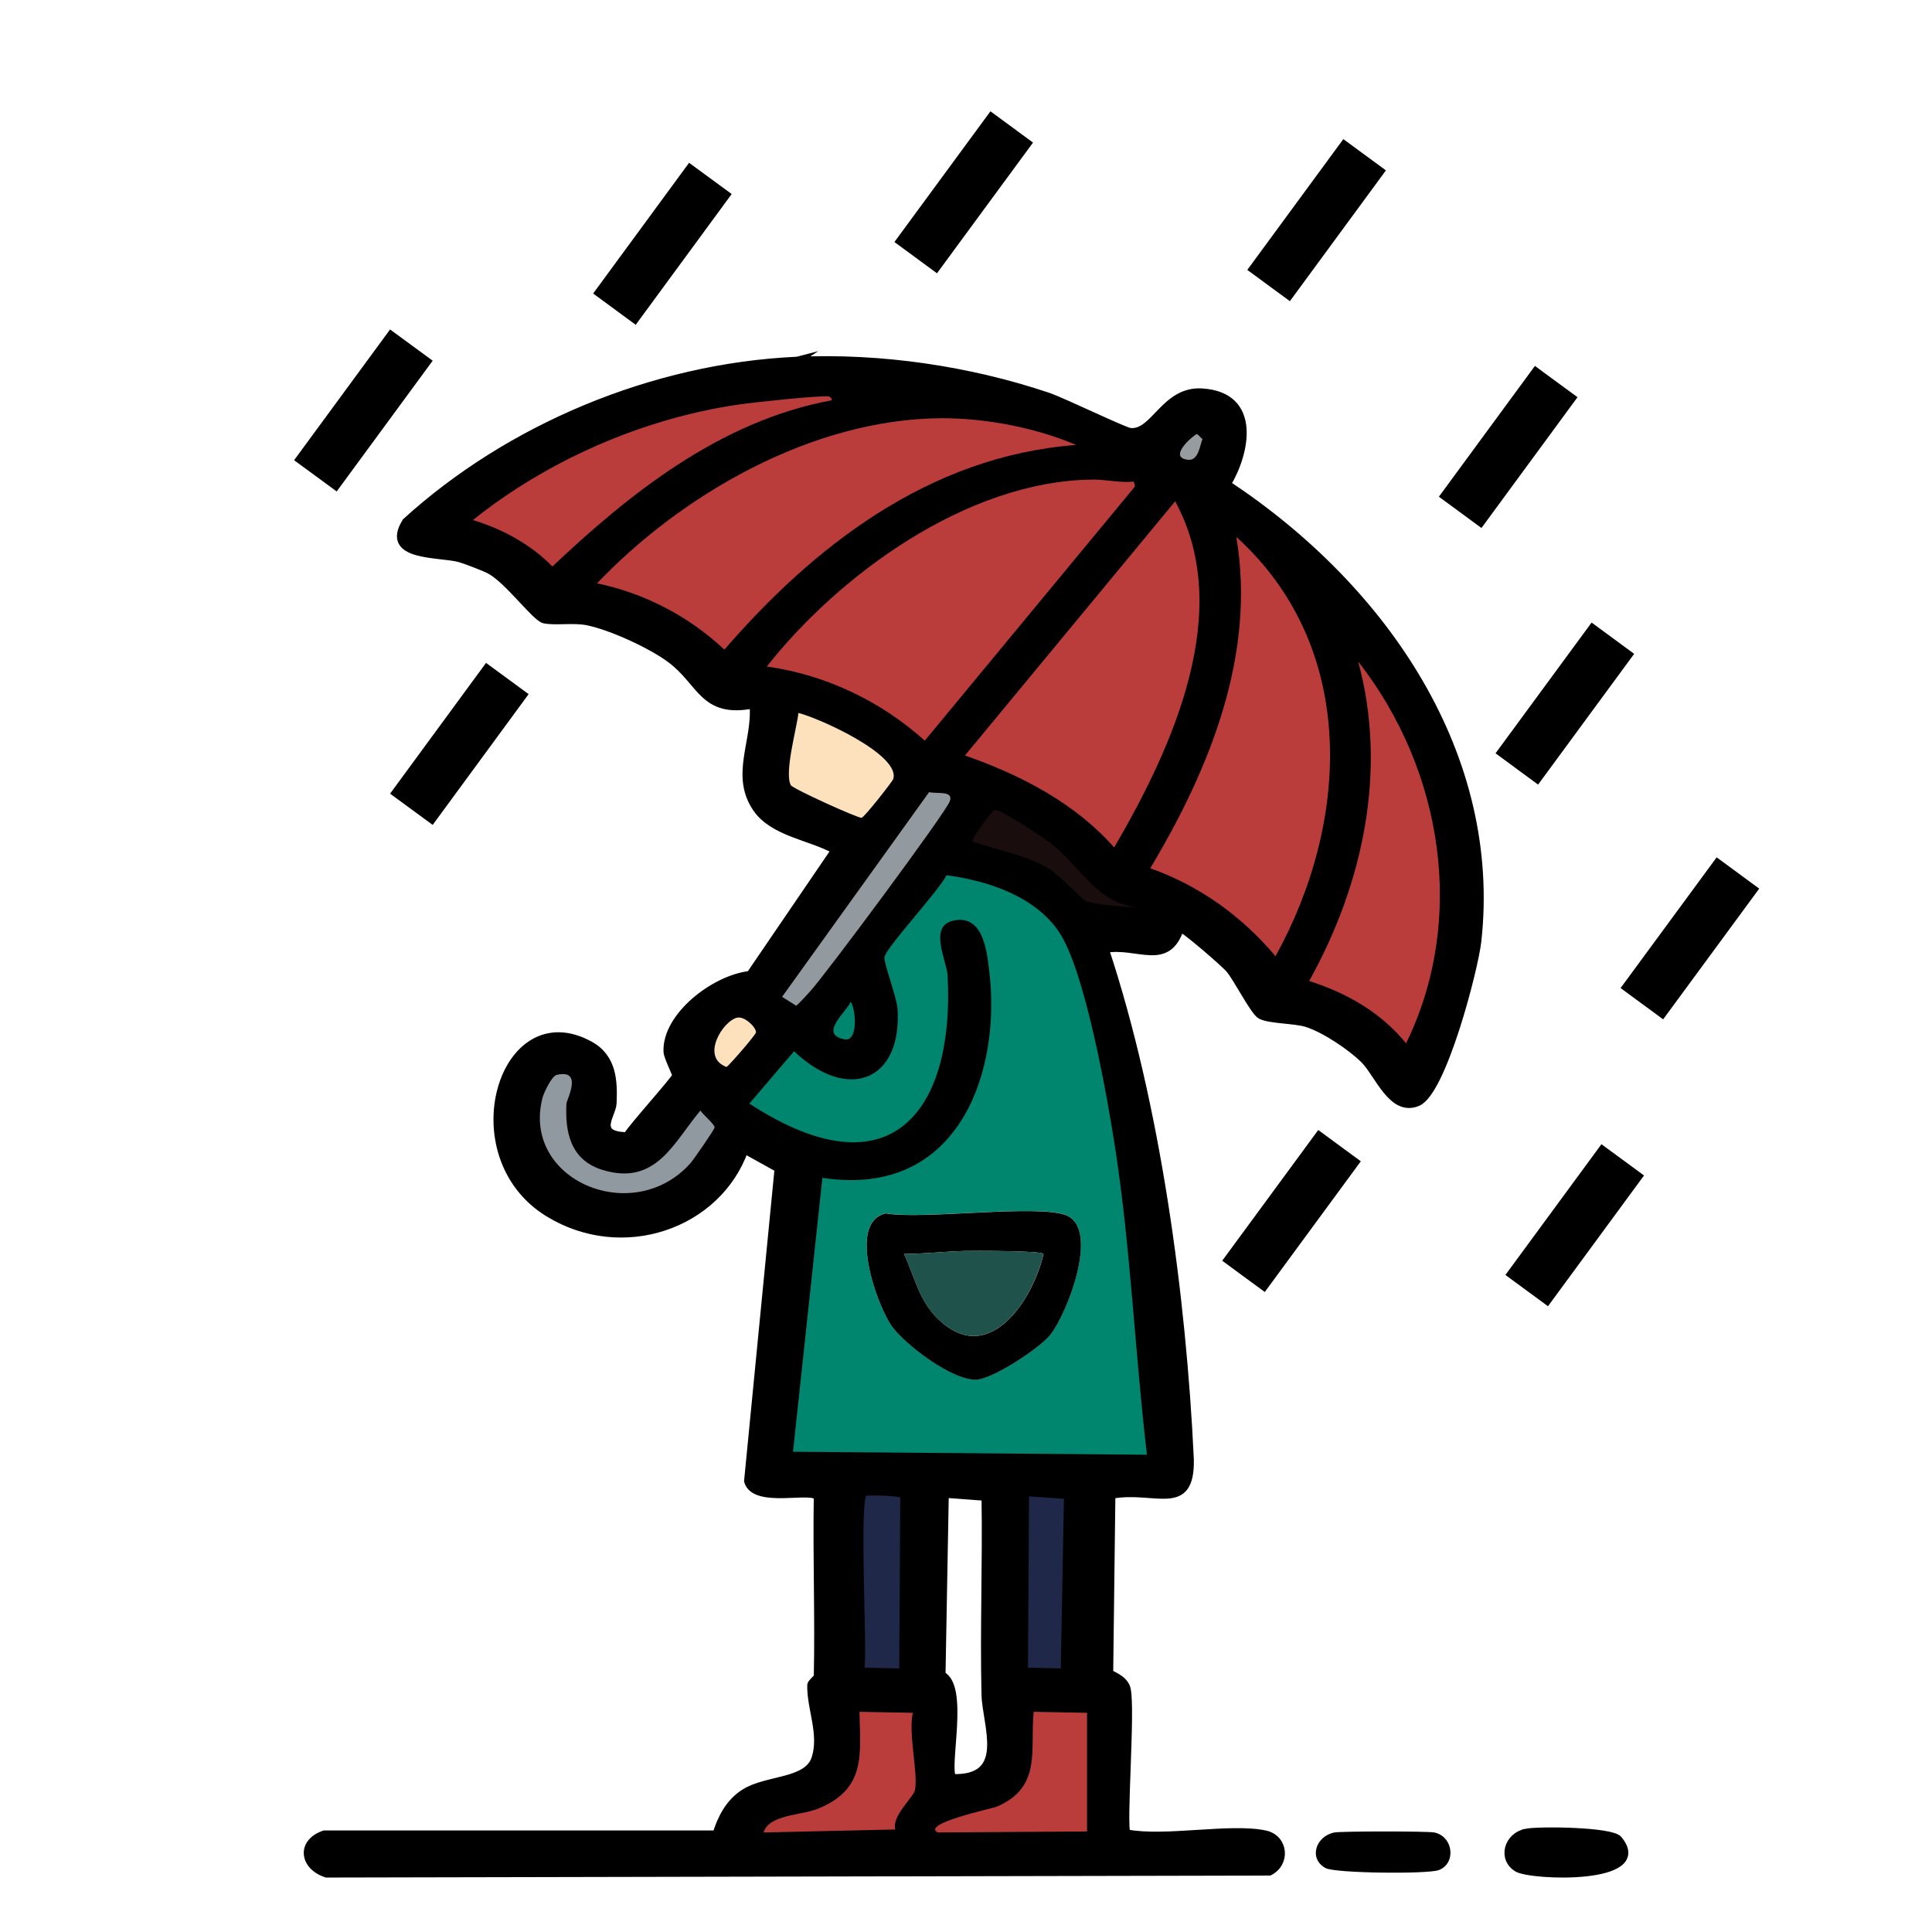
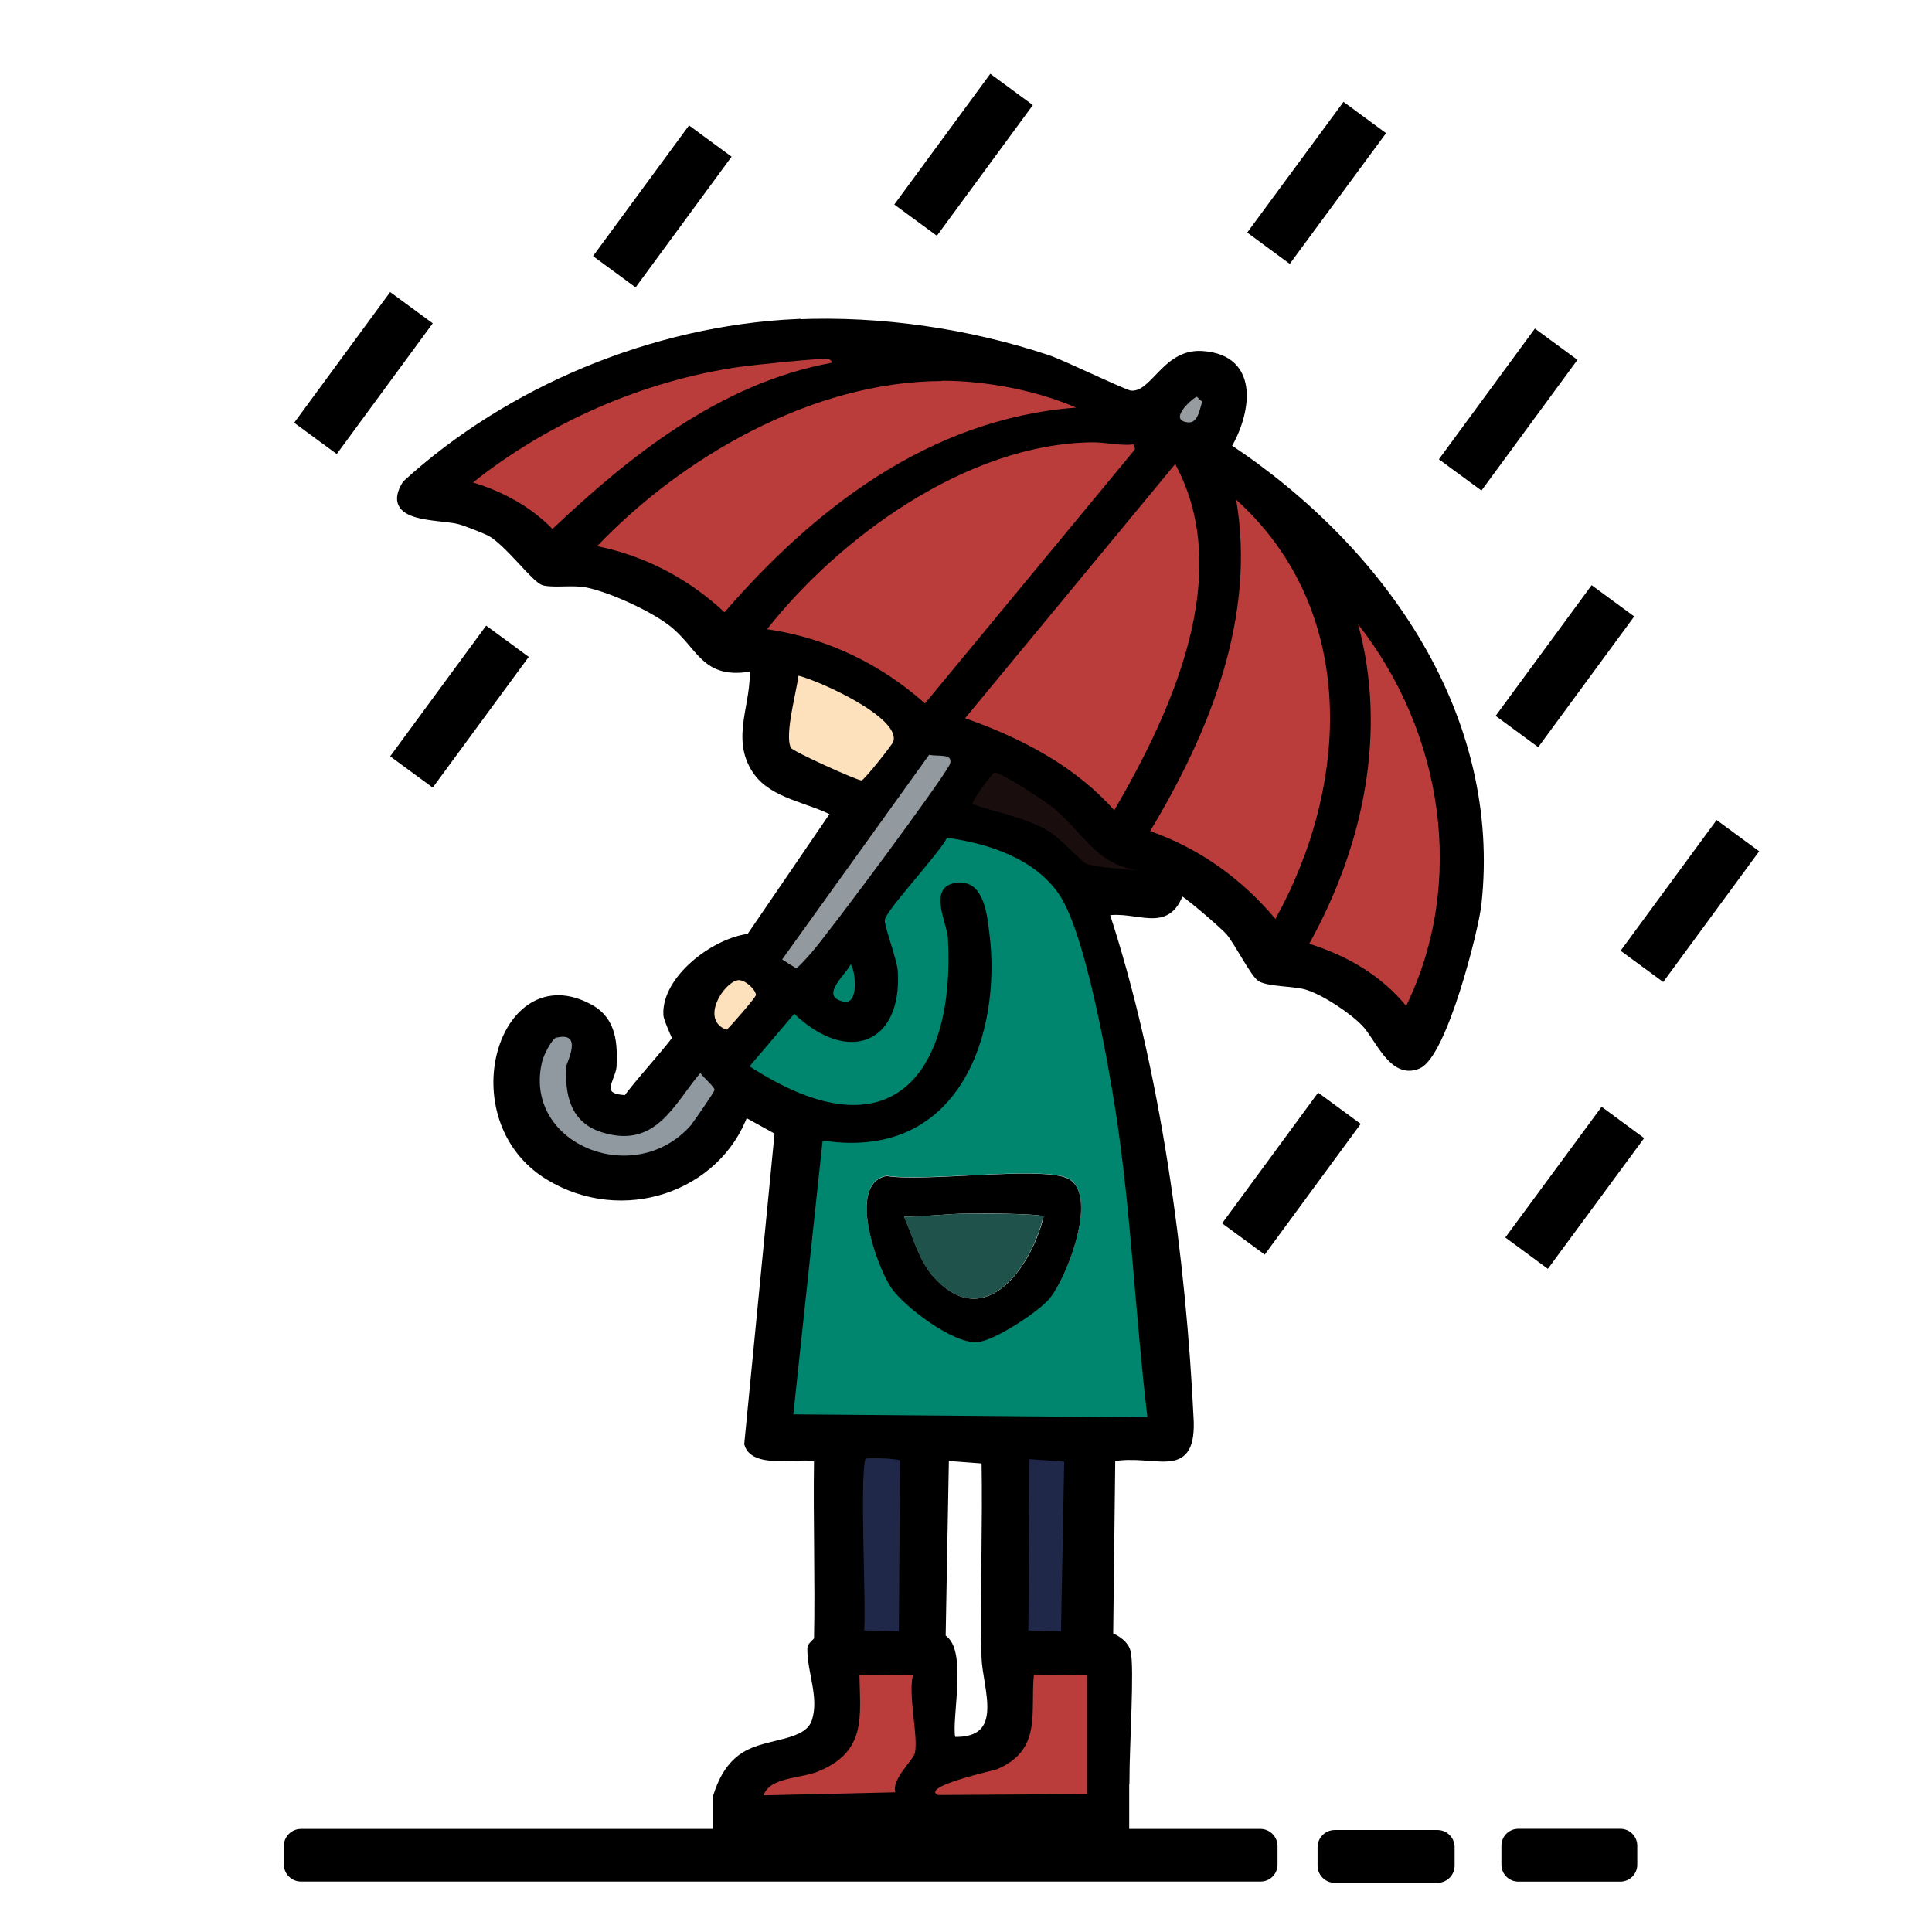
- <svg xmlns="http://www.w3.org/2000/svg" version="1.1" id="Layer_1" viewBox="0 0 512 512" width="512" height="512">
+ <svg xmlns="http://www.w3.org/2000/svg" version="1.1" id="heroFavicon" viewBox="0 0 512 512" width="512" height="512">
  <defs>
    <style>
      .st0 {
        fill: #9099a0;
      }

      .st1 {
        fill: #969ca0;
      }

      .st2 {
        fill: #00856f;
      }

      .st3, .st4, .st5 {
        stroke: #000;
      }

      .st3, .st5 {
        stroke-miterlimit: 10;
        stroke-width: 2px;
      }

      .st6 {
        fill: #fce1bc;
      }

      .st7 {
        fill: #1a0d0d;
      }

      .st4 {
        fill: #111;
        stroke-miterlimit: 8;
        stroke-width: 14px;
      }

      .st5 {
        fill: #20284a;
      }

      .st8 {
        fill: #1e524a;
      }

      .st9 {
        fill: #ba3d3b;
      }

      .st10 {
        fill: #939a9f;
      }
    </style>
  </defs>
  <g id="rain">
-     <polygon class="st4" points="109.02 214.47 134.45 179.81 109.02 214.47 109.02 214.47" />
-     <polygon class="st4" points="401.97 203.78 427.43 169.13 401.97 203.78 401.97 203.78" />
-     <polygon class="st4" points="329.54 338.25 354.99 303.61 329.54 338.25 329.54 338.25" />
-     <polygon class="st4" points="435.11 265.99 460.57 231.35 435.11 265.99 435.11 265.99" />
-     <polygon class="st4" points="404.59 342.02 430.04 307.37 404.59 342.02 404.59 342.02" />
-     <polygon class="st4" points="336.19 75.67 361.64 41.01 336.19 75.67 336.19 75.67" />
-     <polygon class="st4" points="386.96 135.78 412.41 101.12 386.96 135.78 386.96 135.78" />
-     <polygon class="st4" points="83.58 126.1 109.02 91.45 83.58 126.1 83.58 126.1" />
-     <polygon class="st4" points="242.67 68.28 268.12 33.64 242.67 68.28 242.67 68.28" />
-     <polygon class="st4" points="162.83 81.93 188.26 47.28 162.83 81.93 162.83 81.93" />
+     <polygon class="st4" points="109.04 204.58 134.48 169.94 109.04 204.58 109.04 204.58" />
+     <polygon class="st4" points="402 193.86 427.44 159.22 402 193.86 402 193.86" />
+     <polygon class="st4" points="329.52 328.34 354.96 293.7 329.52 328.34 329.52 328.34" />
+     <polygon class="st4" points="435.12 256.1 460.56 221.46 435.12 256.1 435.12 256.1" />
+     <polygon class="st4" points="404.56 332.1 430.08 297.46 404.56 332.1 404.56 332.1" />
+     <polygon class="st4" points="336.16 65.78 361.68 31.14 336.16 65.78 336.16 65.78" />
+     <polygon class="st4" points="386.96 125.86 412.4 91.22 386.96 125.86 386.96 125.86" />
+     <polygon class="st4" points="83.6 116.18 109.04 81.54 83.6 116.18 83.6 116.18" />
+     <polygon class="st4" points="242.64 58.34 268.08 23.7 242.64 58.34 242.64 58.34" />
+     <polygon class="st4" points="162.8 72.02 188.24 37.38 162.8 72.02 162.8 72.02" />
  </g>
-   <path class="st3" d="M211.2,95.56c22.32-1,45.52,2.45,66.38,9.43,3.93,1.31,20.32,9.27,21.93,9.43,6.41.68,9.1-11.12,19.04-10.48,14.9.95,11.64,16.13,6.64,24.38,42.16,27.89,71.77,72.23,66.38,121.09-.79,7.21-9.22,39.89-15.87,42.73-6.78,2.86-10.38-7.49-14.15-11.27-3.39-3.42-10.54-8.23-15.3-9.7-3.17-.99-9.68-.84-12.13-2.1-1.8-.93-6.17-9.73-8.37-12.31-1.21-1.41-12.14-10.94-12.98-10.75-3.48,10.53-11.29,3.98-19.91,5.51,13.69,41.36,20.49,92.06,22.52,135.23.3,14.61-9.34,7.31-20.79,9.43l-.58,47.17c.12.39,3.93,1.4,4.61,4.2,1.3,5.27-1.22,36.71,0,38.27,10.1,1.95,27.43-1.71,36.65.26,5.16,1.11,5.7,7.66,1.16,9.96l-249.92.53c-6.18-2.02-6.95-8.3-.58-10.48h103.89c1.3-4.18,3.4-8.44,7.51-11.01,5.99-3.77,16.72-2.63,18.76-9.17,2.03-6.52-1.32-13.15-1.16-19.39,0-.47,1.73-1.96,1.73-2.1.35-15.9-.27-31.8,0-47.71-1.27-2.59-16.67,2.16-18.47-4.2l8.08-82.82-8.94-4.97c-7.17,20-32.3,28.8-51.96,16.78-24.95-15.27-12.14-57.33,10.97-44.56,6.15,3.39,6.31,9.68,6.06,15.46-.13,3.05-5.22,8.51,3.76,8.64,1.28-2.3,12.83-15,12.98-15.99.06-.48-2.24-4.96-2.3-6.3-.46-9.3,12.33-19.36,21.93-20.44l22.52-33.03c-6.69-3.67-16.32-4.58-20.79-11.01-6.08-8.79.03-18-.87-27.53-13.29,2.64-13.65-5.88-21.93-12.05-5.08-3.8-15.53-8.62-21.93-9.96-3.76-.77-8.63.09-11.54-.53-2.31-.49-9.61-10.56-14.43-13.1-1.43-.76-6.47-2.7-8.08-3.13-5.33-1.45-20.07-.19-14.15-9.7,27.32-24.86,65.39-40.98,103.61-42.73v-.02.05h.03l.03-.02h0ZM219.28,105.51c-32.9.25-69.33,12.07-94.39,32.76,8.06,2.48,15.37,6.5,21.06,12.31,20.24-19.14,44.38-38.56,73.88-44.02.59-.27-.47-1.03-.58-1.04h.03ZM249.29,111.28c-34.79.1-69.39,20.58-91.48,43.77,12.89,2.64,24.58,8.94,33.76,17.56,23.26-26.9,53.93-51.32,93.22-54.24-10.52-4.51-23.86-7.11-35.5-7.08h-.01.01ZM316.81,115.48c-.57-.04-8.17,6.26-2.3,6.81,2.77.26,3.1-4.12,3.76-5.51-.4-.23-1.22-1.3-1.45-1.3h0ZM289.12,127.52c-33.7.34-67.68,25.88-86.3,49.53,16,2.27,30.38,9.4,41.86,19.65l55.7-67.36-.29-1.3c-3.69.4-7.33-.56-10.97-.53h0ZM311.04,133.29l-55.7,67.36c15.07,5.27,29.31,12.75,39.54,24.38,15.52-26.62,31.97-62.67,16.17-91.73h-.01ZM327.22,142.73c5.27,30.87-6.82,61.14-22.8,87.8,13.41,4.77,24.51,13,33.19,23.31,19.51-35.19,22.22-81.65-10.39-111.12h-.01ZM359.53,175.76c7.77,28.61,1.43,58.75-12.98,84.66,10.32,3.3,19.08,8.49,25.68,16.52,15.97-32.67,9.84-72.4-12.69-101.16h-.01,0ZM211.2,189.37c-.46,4.2-3.77,15.77-2.02,19.14.48.95,17.7,8.77,18.76,8.64.71-.07,8.17-9.61,8.37-10.22,2.13-6.35-19.38-16.12-25.11-17.56h0ZM245.83,210.35l-38.96,54.24,3.76,2.37c6.32-5.52,37.74-48.78,40.7-54.26.93-2.83-3.26-1.83-5.49-2.37h-.02.01ZM263.13,215.07c-.52.11-6.31,7.8-5.77,8.38,6.38,2.22,13.75,3.54,19.62,6.81,3.33,1.86,9.03,8.29,10.39,8.91,2.31,1.05,11.08,1.58,14.15,1.84-11.64-1.37-15.06-10.49-23.38-17.05-1.8-1.4-13.49-9.23-15-8.91h-.01.01v.02h-.01ZM250.44,232.37c-1.83,3.94-16.02,19.14-16.46,21.76-.24,1.43,3.26,10.7,3.47,13.63,1.26,19.04-13.04,24.92-27.42,11.27l-11.84,13.88c38.22,24.86,54.48.95,52.52-34.06-.21-3.78-5.13-12.93,1.45-14.41,7.93-1.81,8.86,7.76,9.54,12.85,3.43,26.59-7.64,60.87-44.16,55.29l-7.79,72.59,93.8.79c-3.14-26.66-4.31-54.5-8.37-80.98-2.03-13.23-7.98-47.36-15-57.67-6.3-9.23-18.33-13.4-29.73-14.93h-.02.02ZM225.04,265.91c-1.16,2.72-8.56,8.58-1.73,9.96,3.88.79,3.05-8.09,1.73-9.96ZM195.03,270.12c-3.81.76-9.92,10.5-2.88,13.1,1.22-.99,7.75-8.6,7.79-9.17.1-1.3-2.98-4.32-4.9-3.92h-.01ZM147.12,285.3c-1.38.32-3.44,4.82-3.76,6.04-5.7,21.88,24.08,34.45,39.25,17.31.66-.75,6.35-8.88,6.35-9.43,0-.81-3.09-3.4-3.76-4.46-7.02,8.25-11.7,20.14-25.97,15.72-8.68-2.68-9.9-10.36-9.54-17.56.04-1.02,4.52-9.27-2.59-7.61h.02-.01ZM228.51,395.92c-2.39.96.03,42-.87,47.45l11.25.26.29-46.91c-.49-1.03-9.9-1.11-10.68-.79h.01ZM250.44,395.92l-.87,47.97c6.33,3.06.82,24.47,2.88,27.26,15.27.45,8.85-14.08,8.66-22.02-.42-17.46.3-34.96,0-52.41l-10.68-.79h0ZM272.36,395.92l-.29,47.45,10.68.26.87-46.91-11.25-.79h-.01ZM227.35,454.08c.17,11.05,1.97,20.41-10.97,25.68-4.32,1.75-13.1,1.54-14.43,6.3l34.92-.79c-1.13-3.43,4.84-8.61,5.2-10.48.86-4.51-1.84-15.12-.58-20.44l-14.15-.26h.01ZM273.54,454.08c-1.02,10.06,2.32,19.95-9.83,25.15-.9.38-20.23,4.53-15.57,6.81l39.54-.26v-31.45l-14.15-.26h.01Z" />
-   <path class="st1" d="M317.22,115.04c.22.02,1.05,1.08,1.45,1.3-.64,1.39-.98,5.77-3.76,5.51-5.86-.56,1.76-6.86,2.3-6.81h0Z" />
-   <path class="st10" d="M246.24,209.92c2.22.54,6.42-.48,5.49,2.37-.95,2.91-33.02,46.05-36.95,50.33-1.22,1.32-2.41,2.71-3.76,3.92l-3.76-2.37,38.96-54.24h.02-.01Z" />
-   <path class="st7" d="M263.53,214.63c1.51-.32,13.23,7.51,15,8.91,8.33,6.53,11.74,15.67,23.38,17.05-3.07-.25-11.83-.77-14.15-1.84-1.36-.62-7.06-7.06-10.39-8.91-5.86-3.29-13.25-4.62-19.62-6.81-.54-.58,5.24-8.27,5.77-8.38h.01-.01v-.02h.01Z" />
+   <path id="outline" class="st3" d="M325.2,118.42c5.04-8.24,8.24-23.44-6.64-24.4-9.92-.64-12.64,11.2-19.04,10.48-1.6-.16-18-8.16-21.92-9.44-20.88-6.96-44.08-10.4-66.4-9.44v-.08c-38.24,1.76-76.32,17.84-103.6,42.72-5.92,9.52,8.8,8.24,14.16,9.68,1.6.4,6.64,2.4,8.08,3.12,4.8,2.56,12.08,12.64,14.4,13.12,2.88.64,7.76-.24,11.52.56,6.4,1.36,16.8,6.16,21.92,10,8.24,6.16,8.64,14.72,21.92,12.08.88,9.52-5.2,18.72.88,27.52,4.48,6.48,14.08,7.36,20.8,11.04l-22.56,33.04c-9.6,1.12-22.4,11.2-21.92,20.48.08,1.36,2.32,5.84,2.32,6.32-.16.96-11.68,13.68-12.96,16-8.96-.16-3.92-5.6-3.76-8.64.24-5.76.08-12.08-6.08-15.44-23.12-12.8-35.92,29.28-10.96,44.56,19.68,12,44.8,3.2,52-16.8l8.96,4.96-8.08,82.8c1.84,6.4,17.2,1.68,18.48,4.24-.24,15.92.32,31.76,0,47.68,0,.16-1.76,1.6-1.76,2.08-.16,6.24,3.2,12.88,1.2,19.36-2,6.56-12.72,5.44-18.72,9.2-4.15,2.55-6.23,6.86-7.51,11v7.74h108.32v-12.14h.06c0-9.05,1.35-29.83.33-34.04-.72-2.88-4.64-4.24-4.64-4.24l.56-47.2c11.44-2.16,21.12,5.2,20.8-9.44-2-43.12-8.8-93.84-22.48-135.2,8.64-1.52,16.4,5.04,19.92-5.52.8-.24,11.76,9.28,12.96,10.72,2.24,2.56,6.64,11.36,8.4,12.32,2.48,1.28,8.96,1.12,12.16,2.08,4.72,1.44,11.92,6.24,15.28,9.68,3.76,3.76,7.36,14.16,14.16,11.28,6.64-2.8,15.04-35.52,15.84-42.72,5.36-48.88-24.24-93.2-66.4-121.12ZM182.64,298.74c-15.2,17.2-44.96,4.64-39.28-17.28.32-1.28,2.4-5.76,3.76-6.08v.08c7.12-1.68,2.56,6.56,2.56,7.6-.4,7.2.88,14.88,9.52,17.52,14.32,4.4,18.96-7.52,26-15.76.64,1.12,3.76,3.68,3.76,4.48,0,.56-5.68,8.72-6.32,9.44ZM316.8,105.62c.24,0,1.04,1.04,1.44,1.28-.64,1.36-.96,5.76-3.76,5.52-5.84-.56,1.76-6.8,2.32-6.8ZM311.04,123.38c15.84,29.12-.64,65.12-16.16,91.76-10.24-11.68-24.48-19.12-39.52-24.4l55.68-67.36ZM145.92,140.74c-5.68-5.84-12.96-9.84-21.04-12.32,25.04-20.72,61.52-32.56,94.4-32.8l-.08.08c.08,0,1.12.8.56,1.04-29.44,5.44-53.6,24.88-73.84,44ZM191.6,162.66c-9.2-8.56-20.88-14.88-33.76-17.52,22.08-23.2,56.64-43.68,91.44-43.76v-.08c11.68,0,25.04,2.64,35.52,7.12-39.28,2.96-69.92,27.36-93.2,54.24ZM289.08,117.62c3.59,0,7.25.96,10.92.56l.32,1.28-55.68,67.36c-11.44-10.32-25.84-17.44-41.84-19.68,18.63-23.67,52.61-49.18,86.28-49.52ZM209.2,198.58c-1.76-3.36,1.52-14.96,2-19.12,5.76,1.44,27.28,11.2,25.12,17.52-.24.64-7.68,10.24-8.4,10.24-1.04.16-18.24-7.68-18.72-8.64ZM245.84,200.42c2.24.56,6.48-.4,5.52,2.4-2.96,5.44-34.4,48.72-40.72,54.24l-3.76-2.4,38.96-54.24ZM223.28,265.94c-6.8-1.36.56-7.2,1.76-9.92,1.28,1.84,2.16,10.72-1.76,9.92ZM192.16,273.3c-7.04-2.64-.96-12.32,2.88-13.12,1.92-.4,4.96,2.64,4.88,3.92,0,.56-6.56,8.24-7.76,9.2ZM242.08,464.9c-.4,1.84-6.32,7.04-5.2,10.48l-34.88.8c1.28-4.8,10.08-4.56,14.4-6.32,12.96-5.28,11.12-14.64,10.96-25.68l14.16.24c-1.28,5.36,1.44,16,.56,20.48ZM228.48,386.02h.08c.72-.32,10.16-.24,10.64.8l-.32,46.88-11.28-.24c.88-5.44-1.52-46.48.88-47.44ZM287.6,475.86l-39.52.24c-4.64-2.24,14.72-6.4,15.6-6.8,12.16-5.2,8.8-15.04,9.84-25.12l14.08.24v31.44ZM261.12,386.9c.32,17.44-.4,34.96,0,52.4.24,7.92,6.64,22.48-8.64,22-2.08-2.8,3.44-24.24-2.88-27.28l.88-48v.08l10.64.8ZM272,433.46l.32-47.43,11.2.79-.88,46.88-10.64-.24ZM295.2,295.14c4.08,26.48,5.28,54.32,8.4,80.96l-93.84-.8,7.76-72.56c36.56,5.6,47.6-28.72,44.16-55.28-.64-5.12-1.6-14.72-9.52-12.88-6.56,1.44-1.68,10.64-1.44,14.4,1.92,35.04-14.32,58.96-52.56,34.08l11.84-13.92c14.4,13.68,28.72,7.76,27.44-11.28-.16-2.88-3.68-12.16-3.44-13.6.48-2.64,14.61-17.81,16.47-21.75,11.42,1.61,23.38,5.77,29.69,14.95,7.04,10.32,13.04,44.48,15.04,57.68ZM287.36,229.22c-1.36-.56-7.04-7.04-10.4-8.88-5.84-3.28-13.2-4.56-19.6-6.8-.56-.56,5.28-8.32,5.76-8.4,1.52-.32,13.28,7.52,15.04,8.88,8.32,6.56,11.68,15.68,23.36,17.04-3.12-.24-11.84-.8-14.16-1.84ZM337.6,243.94c-8.72-10.32-19.76-18.48-33.2-23.28,16-26.72,28.08-56.96,22.8-87.84,32.64,29.44,29.92,75.92,10.4,111.12ZM372.24,266.98c-6.64-8-15.36-13.2-25.68-16.48,14.4-25.92,20.72-56,12.96-84.64v-.08c22.56,28.8,28.72,68.56,12.72,101.2Z" />
+   <path class="st1" d="M317.2,105.14s1.04,1.12,1.44,1.28c-.64,1.36-.96,5.76-3.76,5.52-5.84-.56,1.76-6.88,2.32-6.8h0Z" />
+   <path class="st10" d="M246.24,200.02c2.24.56,6.4-.48,5.52,2.4-.96,2.88-33.04,46.08-36.96,50.32-1.2,1.36-2.4,2.72-3.76,3.92l-3.76-2.4,38.96-54.24h0Z" />
+   <path class="st7" d="M263.52,204.74c1.52-.32,13.2,7.52,15.04,8.88,8.32,6.56,11.76,15.68,23.36,17.04-3.04-.24-11.84-.8-14.16-1.84-1.36-.64-7.04-7.04-10.4-8.88-5.84-3.28-13.28-4.64-19.6-6.8-.56-.56,5.2-8.24,5.76-8.4h0Z" />
  <g id="jacket">
-     <path class="st2" d="M250.85,231.94c11.39,1.55,23.43,5.71,29.73,14.93,7.01,10.3,12.98,44.43,15,57.67,4.07,26.48,5.23,54.34,8.37,80.98l-93.8-.79,7.79-72.59c36.52,5.57,47.59-28.7,44.16-55.29-.65-5.09-1.61-14.64-9.54-12.85-6.56,1.49-1.65,10.62-1.45,14.41,1.96,35.02-14.3,58.94-52.52,34.06l11.84-13.88c14.39,13.65,28.67,7.77,27.42-11.27-.19-2.94-3.69-12.21-3.47-13.63.43-2.63,14.62-17.82,16.46-21.76h.02-.02ZM234.69,321.56c-10.23,2.3-2.29,24.11,1.45,29.61,3.29,4.82,16.36,14.92,22.8,14.41,4.51-.36,16.5-8.3,19.33-11.8,4.47-5.52,13.26-28,4.33-31.72-7.39-3.06-38.14,1.22-47.92-.53h0v.02h.01Z" />
-     <path class="st2" d="M225.45,265.47c1.32,1.86,2.14,10.75-1.73,9.96-6.83-1.39.58-7.24,1.73-9.96Z" />
+     <path class="st2" d="M250.88,222.02c11.36,1.52,23.44,5.68,29.76,14.96,7.04,10.32,12.96,44.4,15.04,57.68,4.08,26.48,5.2,54.32,8.4,80.96l-93.84-.8,7.76-72.56c36.56,5.6,47.6-28.72,44.16-55.28-.64-5.12-1.6-14.64-9.52-12.88-6.56,1.52-1.68,10.64-1.44,14.4,2,35.04-14.32,58.96-52.56,34.08l11.84-13.92c14.4,13.68,28.64,7.76,27.44-11.28-.16-2.96-3.68-12.24-3.44-13.6.4-2.64,14.64-17.84,16.48-21.76h-.08ZM234.72,311.62c-10.24,2.32-2.32,24.08,1.44,29.6,3.28,4.8,16.4,14.96,22.8,14.4,4.48-.32,16.48-8.32,19.36-11.76,4.48-5.52,13.28-28,4.32-31.76-7.36-3.04-38.16,1.2-47.92-.56h0v.08Z" />
+     <path class="st2" d="M225.44,255.54c1.36,1.84,2.16,10.72-1.76,9.92-6.8-1.36.56-7.2,1.76-9.92Z" />
  </g>
  <g id="skin">
-     <path class="st6" d="M211.59,188.94c5.73,1.44,27.24,11.2,25.11,17.56-.2.6-7.67,10.15-8.37,10.22-1.06.11-18.26-7.71-18.76-8.64-1.76-3.37,1.56-14.94,2.02-19.14h0Z" />
-     <path class="st6" d="M195.44,269.68c1.94-.38,5,2.63,4.9,3.92-.03.58-6.58,8.19-7.79,9.17-7.03-2.59-.93-12.34,2.88-13.1h.01Z" />
+     <path class="st6" d="M211.6,179.06c5.76,1.44,27.28,11.2,25.12,17.52-.16.64-7.68,10.16-8.4,10.24-1.04.08-18.24-7.68-18.72-8.64-1.76-3.36,1.52-14.96,2-19.12h0Z" />
+     <path class="st6" d="M195.44,259.78c1.92-.4,4.96,2.64,4.88,3.92,0,.56-6.56,8.16-7.76,9.2-7.04-2.56-.96-12.32,2.88-13.12h0Z" />
  </g>
-   <path class="st0" d="M147.52,284.86c7.12-1.67,2.65,6.58,2.59,7.61-.36,7.19.85,14.88,9.54,17.56,14.28,4.4,18.95-7.46,25.97-15.72.65,1.05,3.77,3.65,3.76,4.46,0,.55-5.68,8.68-6.35,9.43-15.18,17.14-44.94,4.58-39.25-17.31.31-1.2,2.38-5.71,3.76-6.04h-.02.01Z" />
-   <path d="M234.69,321.56c9.76,1.75,40.53-2.53,47.92.53,8.93,3.7.15,26.2-4.33,31.72-2.84,3.5-14.84,11.43-19.33,11.8-6.44.52-19.52-9.58-22.8-14.41-3.74-5.5-11.68-27.31-1.45-29.61h0v-.02h-.01ZM255.46,331.52c-5.23.16-10.61.76-15.87.79,2.43,5.26,3.94,11.8,8.08,16.26,13.86,14.92,26.1-4.01,28.87-16.26-.39-.88-18.61-.85-21.06-.79h-.01Z" />
-   <path class="st8" d="M255.46,331.52c2.45-.07,20.68-.1,21.06.79-2.77,12.24-14.99,31.18-28.87,16.26-4.15-4.46-5.65-10.99-8.08-16.26,5.27-.03,10.66-.64,15.87-.79h.01Z" />
+   <path class="st0" d="M147.52,274.98c7.12-1.68,2.64,6.56,2.56,7.6-.4,7.2.88,14.88,9.52,17.52,14.24,4.4,18.96-7.44,26-15.76.64,1.04,3.76,3.68,3.76,4.48,0,.56-5.68,8.64-6.32,9.44-15.2,17.12-44.96,4.56-39.28-17.28.32-1.2,2.4-5.68,3.76-6.08h0v.08Z" />
+   <path d="M234.72,311.62c9.76,1.76,40.56-2.56,47.92.56,8.96,3.68.16,26.24-4.32,31.76-2.8,3.52-14.8,11.44-19.36,11.76-6.48.48-19.52-9.6-22.8-14.4-3.76-5.52-11.68-27.28-1.44-29.6h0v-.08ZM255.44,321.62c-5.2.16-10.64.8-15.84.8,2.4,5.28,3.92,11.76,8.08,16.24,13.84,14.96,26.08-4,28.88-16.24-.4-.88-18.64-.88-21.04-.8h-.08Z" />
+   <path class="st8" d="M255.44,321.62c2.48,0,20.72-.08,21.04.8-2.8,12.24-14.96,31.2-28.88,16.24-4.16-4.48-5.68-10.96-8.08-16.24,5.28,0,10.64-.64,15.84-.8h.08Z" />
  <g>
-     <path class="st5" d="M228.91,395.48c.79-.31,10.18-.24,10.68.79l-.29,46.91-11.25-.26c.89-5.44-1.53-46.47.87-47.45h-.01Z" />
-     <path class="st5" d="M271.72,395.48l11.25.79-.87,46.91-10.68-.26.29-47.45h.01Z" />
+     <path class="st5" d="M228.88,385.62c.8-.32,10.16-.24,10.64.8l-.32,46.88-11.28-.24c.88-5.44-1.52-46.48.88-47.44h.08Z" />
+     <path class="st5" d="M271.76,385.62l11.28.8-.88,46.88-10.64-.24.32-47.44h-.08Z" />
  </g>
  <g id="red">
-     <path class="st9" d="M219.69,105.07c.11.02,1.16.77.58,1.04-29.52,5.47-53.64,24.89-73.88,44.02-5.7-5.82-13-9.85-21.06-12.31,19.5-15.64,44.86-26.94,70.72-30.66,3.56-.52,21.26-2.43,23.67-2.1h-.03Z" />
-     <path class="st9" d="M249.69,110.84c11.62-.04,24.96,2.56,35.5,7.08-39.28,2.94-69.96,27.35-93.22,54.24-9.18-8.61-20.89-14.93-33.76-17.56,22.08-23.19,56.69-43.65,91.48-43.77h.01-.01Z" />
-     <path class="st9" d="M289.52,127.09c3.64-.04,7.27.94,10.97.53l.29,1.3-55.7,67.36c-11.45-10.26-25.84-17.38-41.86-19.65,18.6-23.66,52.59-49.19,86.3-49.53h0Z" />
-     <path class="st9" d="M311.44,132.86c15.8,29.06-.63,65.11-16.17,91.73-10.22-11.62-24.48-19.11-39.54-24.38l55.7-67.36h.01Z" />
-     <path class="st9" d="M327.63,142.29c32.6,29.49,29.9,75.92,10.39,111.12-8.68-10.32-19.78-18.55-33.19-23.31,15.98-26.66,28.06-56.92,22.8-87.8h.01Z" />
-     <path class="st9" d="M359.94,175.33c22.53,28.76,28.67,68.5,12.69,101.16-6.59-8.03-15.36-13.21-25.68-16.52,14.42-25.92,20.75-56.05,12.98-84.66h.01,0Z" />
-     <path class="st9" d="M227.76,453.65l14.15.26c-1.26,5.32,1.43,15.93.58,20.44-.34,1.87-6.33,7.06-5.2,10.48l-34.92.79c1.33-4.76,10.11-4.52,14.43-6.3,12.93-5.27,11.13-14.63,10.97-25.68h-.01Z" />
-     <path class="st9" d="M273.93,453.65l14.15.26v31.45l-39.54.26c-4.66-2.28,14.67-6.44,15.57-6.81,12.14-5.2,8.8-15.09,9.83-25.15h-.01Z" />
+     <path class="st9" d="M219.68,95.14s1.2.8.56,1.04c-29.52,5.44-53.6,24.88-73.84,44-5.68-5.84-12.96-9.84-21.04-12.32,19.52-15.6,44.88-26.96,70.72-30.64,3.52-.48,21.28-2.4,23.68-2.08h-.08Z" />
+     <path class="st9" d="M249.68,100.9c11.6,0,24.96,2.56,35.52,7.12-39.28,2.96-69.92,27.36-93.2,54.24-9.2-8.64-20.88-14.96-33.76-17.52,22.08-23.2,56.72-43.68,91.44-43.76h0v-.08Z" />
+     <path class="st9" d="M289.52,117.22c3.68,0,7.28.96,10.96.56l.32,1.28-55.68,67.36c-11.44-10.24-25.84-17.36-41.84-19.68,18.64-23.68,52.56-49.2,86.32-49.52h-.08Z" />
+     <path class="st9" d="M311.44,122.98c15.76,29.04-.64,65.12-16.16,91.76-10.24-11.6-24.48-19.12-39.52-24.4l55.68-67.36h0Z" />
+     <path class="st9" d="M327.6,132.42c32.64,29.52,29.92,75.92,10.4,111.12-8.64-10.32-19.76-18.56-33.2-23.28,16-26.64,28.08-56.88,22.8-87.84h0Z" />
+     <path class="st9" d="M359.92,165.46c22.56,28.72,28.64,68.48,12.72,101.12-6.56-8-15.36-13.2-25.68-16.48,14.4-25.92,20.72-56.08,12.96-84.64h0Z" />
+     <path class="st9" d="M227.76,443.78l14.16.24c-1.28,5.36,1.44,15.92.56,20.48-.32,1.84-6.32,7.04-5.2,10.48l-34.88.8c1.36-4.8,10.08-4.48,14.4-6.32,12.96-5.28,11.12-14.64,10.96-25.68h0Z" />
+     <path class="st9" d="M273.92,443.78l14.16.24v31.44l-39.52.24c-4.64-2.24,14.64-6.48,15.6-6.8,12.16-5.2,8.8-15.12,9.84-25.12h-.08Z" />
  </g>
-   <path d="M353.58,485.63c1.8-.36,24.86-.37,26.56,0,5.02,1.08,5.82,8.18,1.16,9.96-2.88,1.11-27.48.86-30.01-.53-4.6-2.52-2.57-8.47,2.3-9.43h-.02Z" />
-   <path class="st3" d="M404.39,485.63c3.46-.68,22.64-.47,24.53,1.84,9.08,11.05-23.17,9.85-26.83,7.61-4.22-2.56-2.49-8.49,2.3-9.43h0Z" />
+   <g id="shadowRight">
+     <rect x="349.17" y="484.97" width="36.32" height="14" rx="4.56" ry="4.56" />
+     <rect x="397.89" y="484.65" width="36" height="14" rx="4.48" ry="4.48" />
+   </g>
+   <path id="shadowMain" d="M79.78,484.68h254.21c2.56,0,4.57,2.08,4.57,4.57v4.89c0,2.48-2,4.49-4.49,4.49H79.78c-2.56,0-4.57-2.08-4.57-4.57v-4.81c0-2.56,2.08-4.57,4.57-4.57Z" />
</svg>
